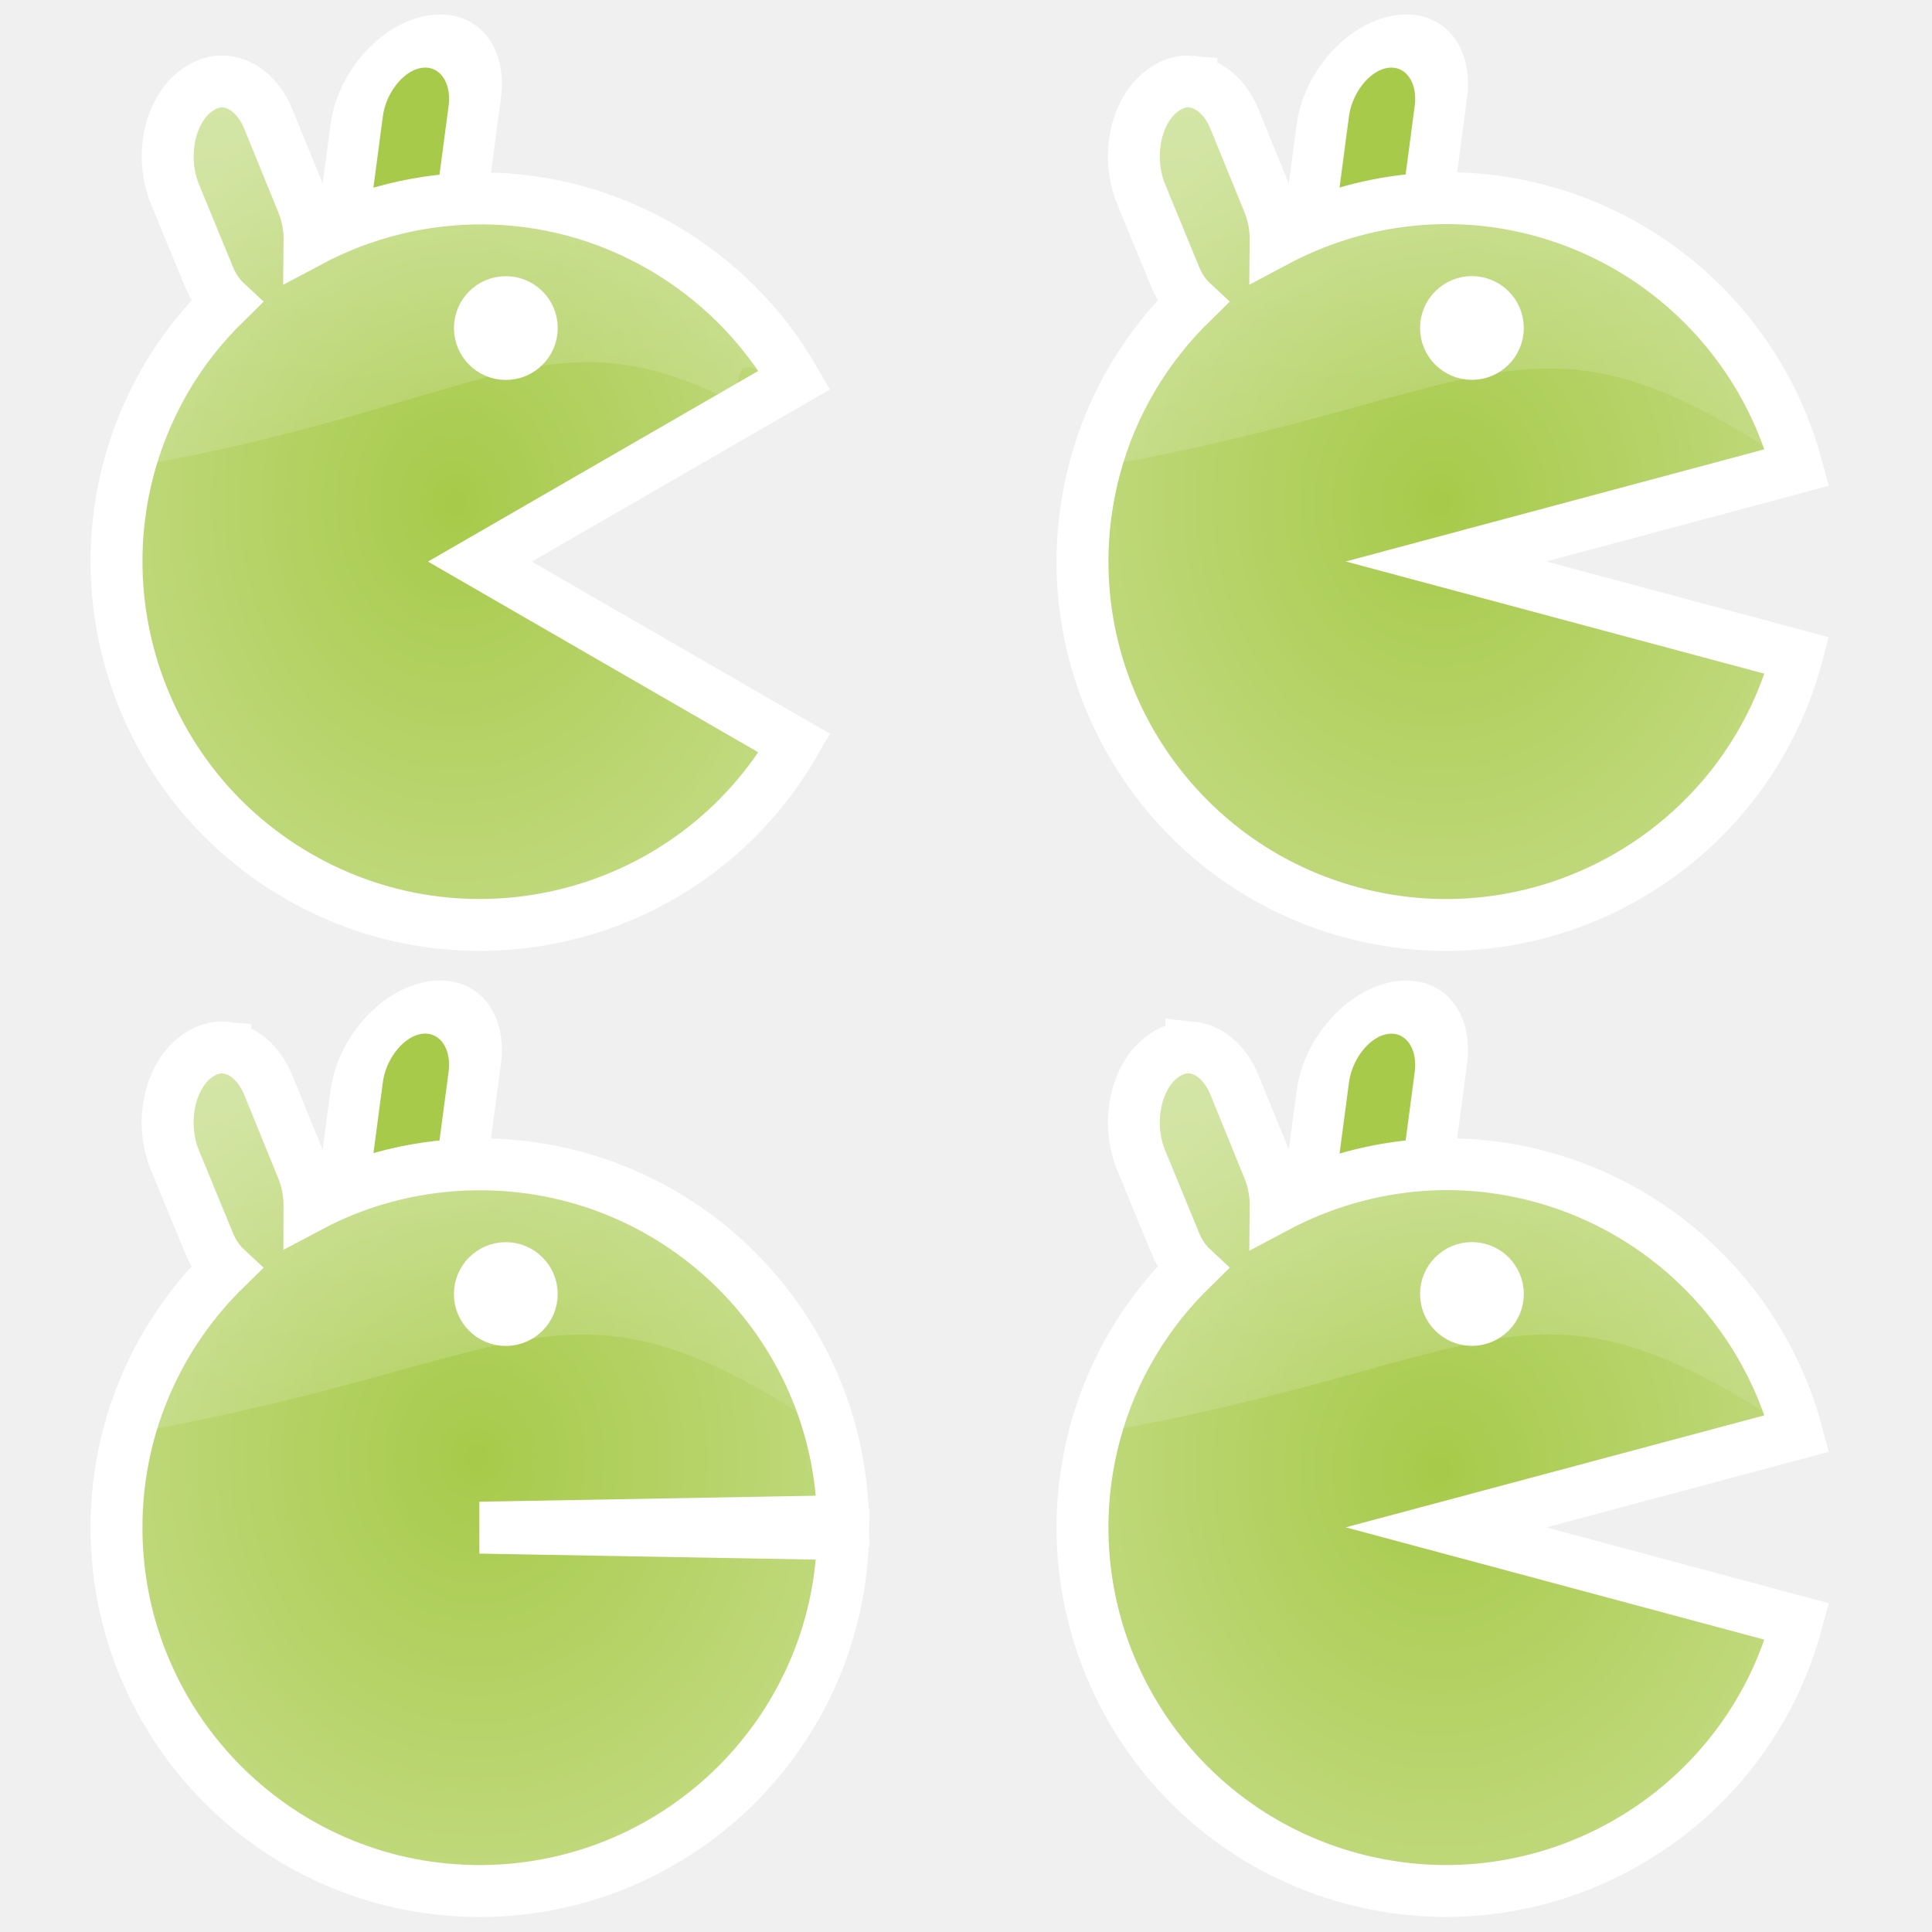
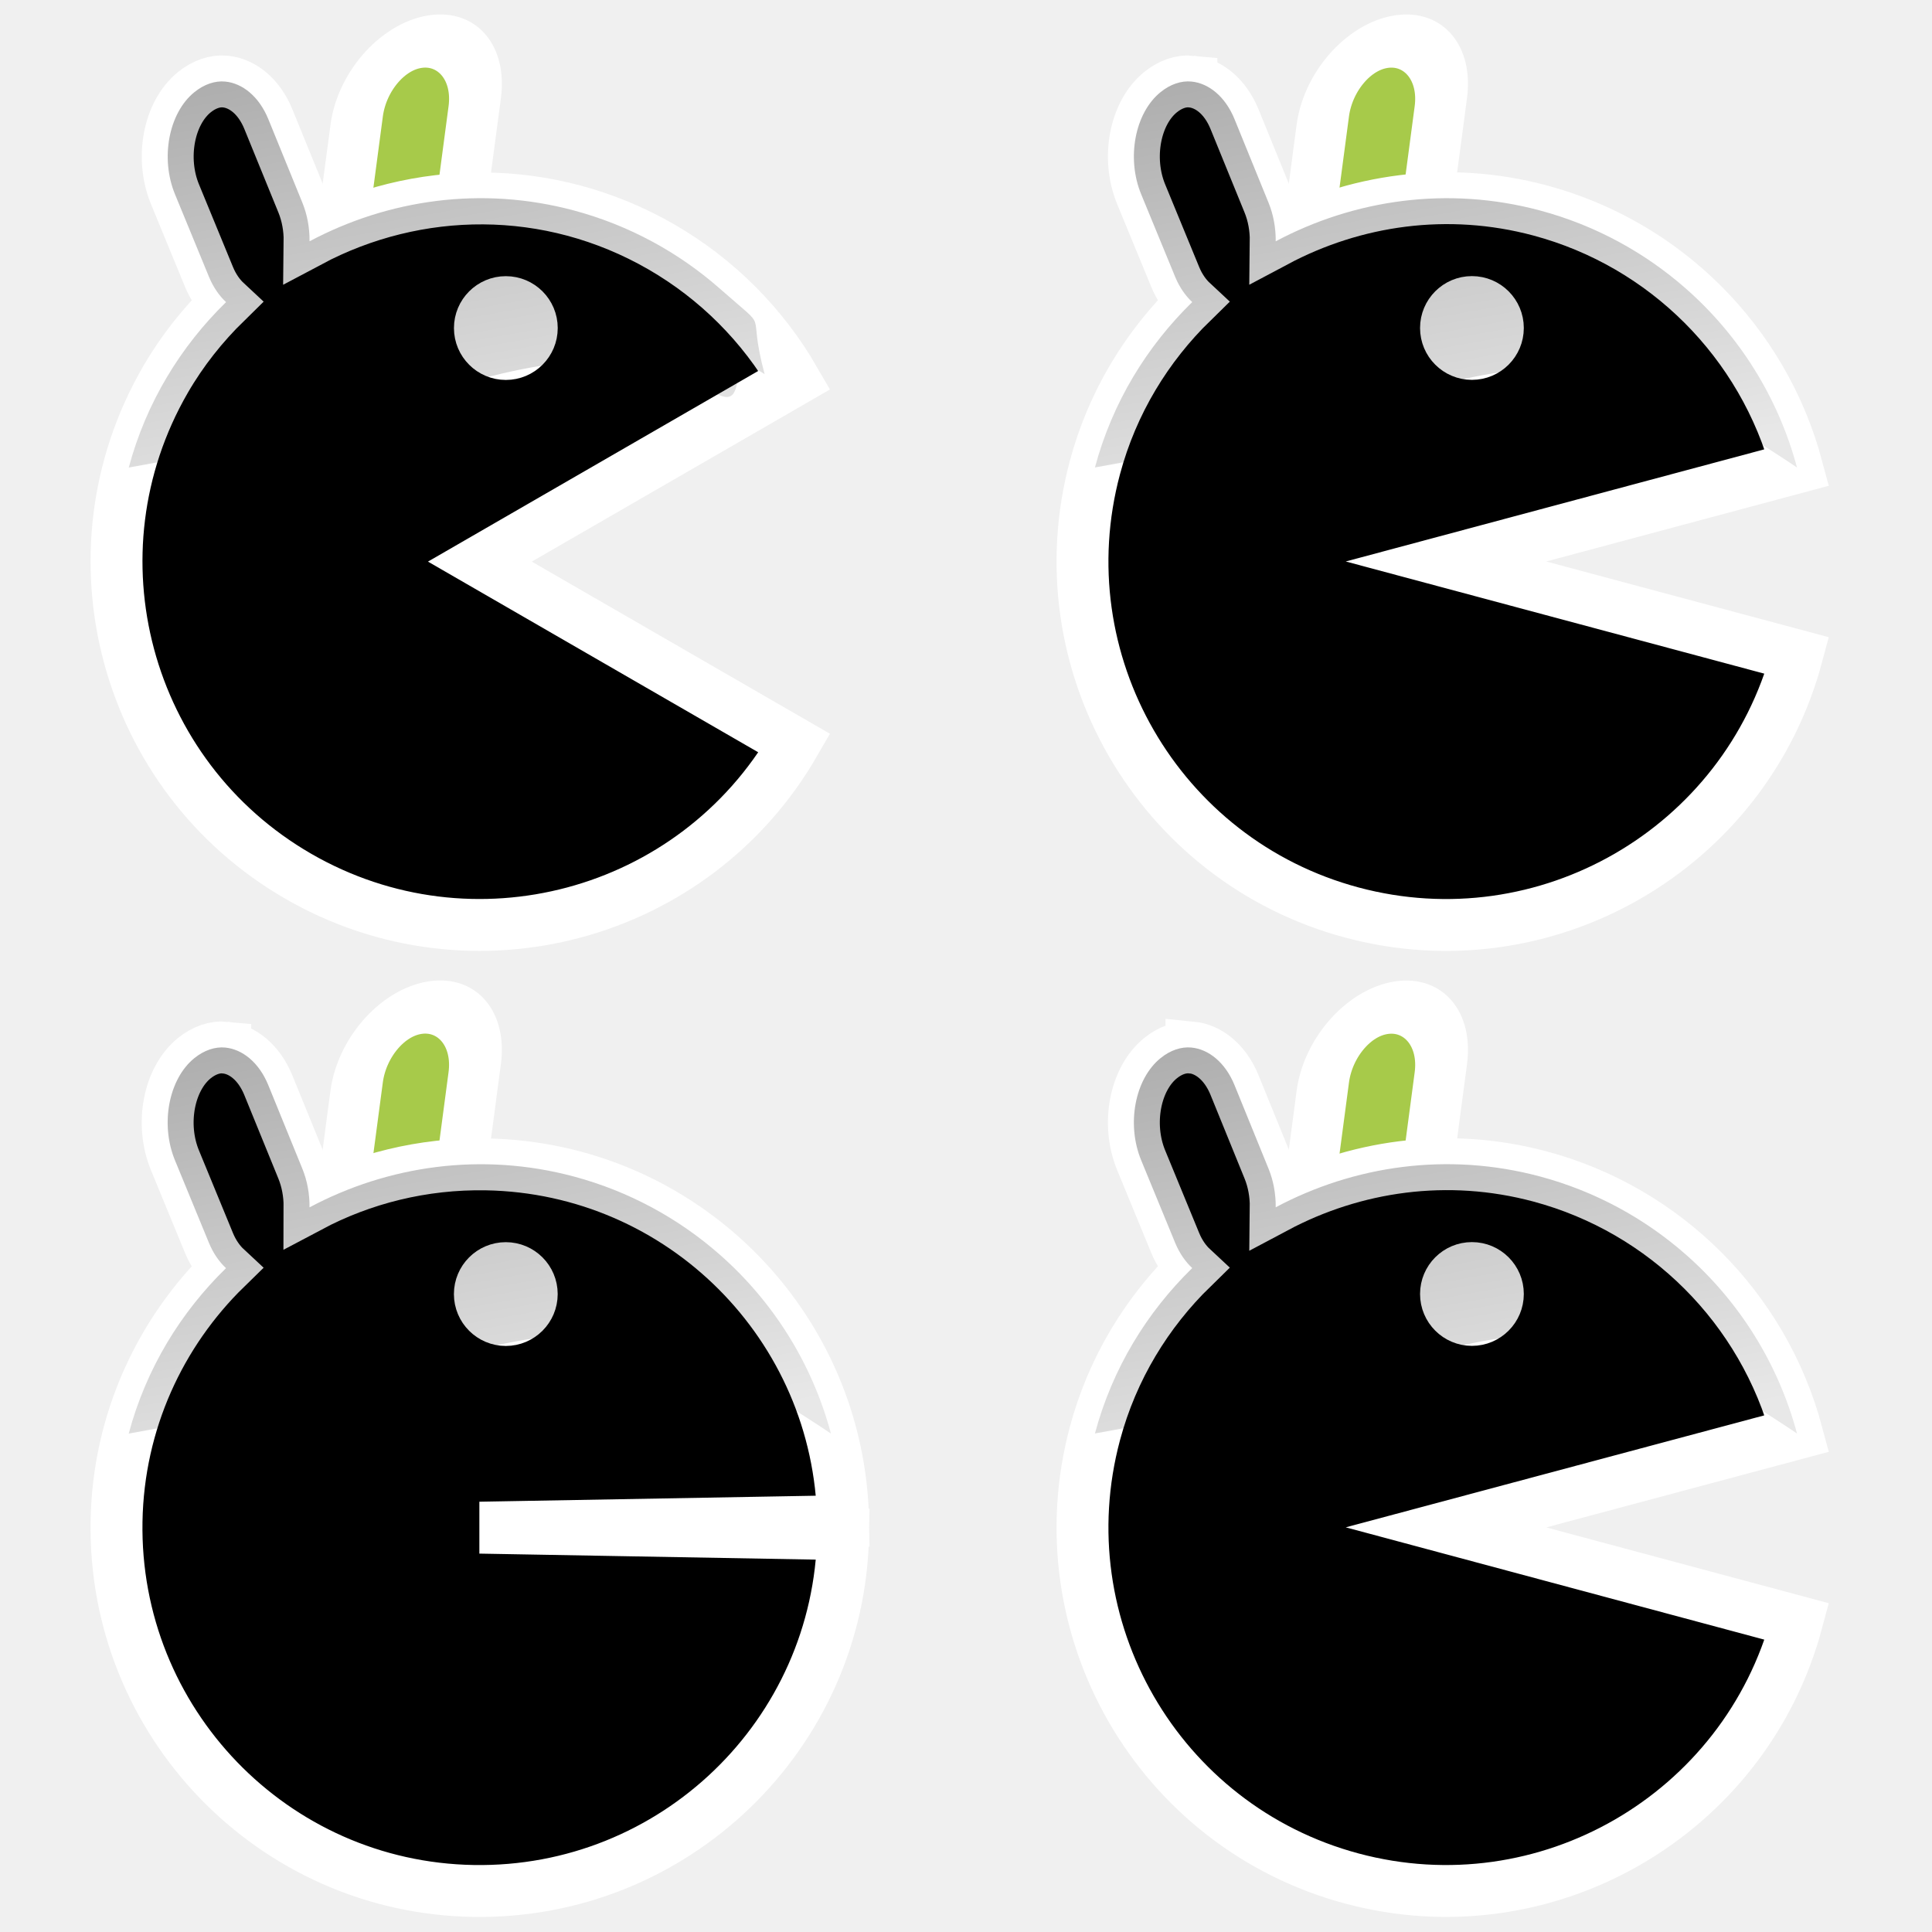
<svg xmlns="http://www.w3.org/2000/svg" xmlns:xlink="http://www.w3.org/1999/xlink" height="128" width="128" version="1.1">
  <defs>
    <linearGradient id="linearGradient4680">
-       <stop stop-color="#a7ca4a" offset="0" />
-       <stop stop-color="#c1da7f" offset="1" />
+       <stop stop-colorF="#a7ca4a" offset="0" />
+       <stop stop-colorF="#c1da7f" offset="1" />
    </linearGradient>
    <linearGradient id="linearGradient4660">
-       <stop stop-color="#FFF" stop-opacity="0.335" offset="0" />
-       <stop stop-color="#FFF" stop-opacity="0.089" offset="1" />
+       <stop stop-colorF="#FFF" stop-opacity="0.335" offset="0" />
+       <stop stop-colorF="#FFF" stop-opacity="0.089" offset="1" />
    </linearGradient>
    <linearGradient id="linearGradient4666" x1="42.203" xlink:href="#linearGradient4660" gradientUnits="userSpaceOnUse" y1="27.402" gradientTransform="translate(0,64)" x2="45.524" y2="45.927" />
    <linearGradient id="linearGradient4674" x1="42.203" xlink:href="#linearGradient4660" gradientUnits="userSpaceOnUse" y1="27.402" gradientTransform="translate(-31.99975,32)" x2="45.524" y2="45.927" />
    <linearGradient id="linearGradient4676" x1="42.203" xlink:href="#linearGradient4660" gradientUnits="userSpaceOnUse" y1="27.402" gradientTransform="translate(-31.99975,64)" x2="45.524" y2="45.927" />
    <radialGradient id="radialGradient4688" xlink:href="#linearGradient4680" gradientUnits="userSpaceOnUse" cy="45.362" cx="15.879" gradientTransform="matrix(1,0,0,1.150195,0,57.12886)" r="15.001" />
    <radialGradient id="radialGradient4696" xlink:href="#linearGradient4680" gradientUnits="userSpaceOnUse" cy="45.753" cx="47.76" gradientTransform="matrix(1,0,0,1.168399,0,56.29531)" r="14.771" />
    <radialGradient id="radialGradient4742" xlink:href="#linearGradient4680" gradientUnits="userSpaceOnUse" cy="13.753" cx="47.76" gradientTransform="matrix(1,0,0,1.168399,0,61.68408)" r="14.771" />
    <linearGradient id="linearGradient4744" x1="42.203" xlink:href="#linearGradient4660" gradientUnits="userSpaceOnUse" y1="27.402" gradientTransform="translate(0,32)" x2="45.524" y2="45.927" />
    <radialGradient id="radialGradient4746" xlink:href="#linearGradient4680" gradientUnits="userSpaceOnUse" cy="13.748" cx="15.061" gradientTransform="matrix(1,0,0,1.226864,0,60.881)" r="14.064" />
  </defs>
  <g transform="matrix(1.718753,0,0,1.718753,13.30056,-91.301)" fill-rule="nonzero">
    <path stroke-linejoin="miter" d="m60.033,102.14c1.276,0,2.303,1.208,2.303,2.71v3.462c0,1.501-1.027,2.71-2.303,2.71s-2.303-1.208-2.303-2.71v-3.462c0-1.501,1.027-2.71,2.303-2.71z" stroke-dashoffset="7.5" transform="matrix(0.9879606,-0.1547055,-0.1314615,0.9913213,0,0)" stroke="#FFF" stroke-linecap="square" stroke-miterlimit="4" stroke-width="2.042" fill="#a7ca4a" />
    <path stroke-linejoin="miter" d="M38.188,93.5c-0.398-0.039-0.816,0.106-1.188,0.406-0.993,0.801-1.323,2.55-0.75,3.938l1.312,3.188c0.166,0.401,0.398,0.729,0.656,0.969-1.739,1.697-3.075,3.857-3.75,6.375-2.001,7.468,2.438,15.155,9.906,17.156,7.468,2.001,15.155-2.438,17.156-9.906l-13.53-3.63,13.531-3.62c-1.294-4.831-5.075-8.612-9.906-9.906-3.564-0.955-7.168-0.419-10.188,1.188,0.006-0.506-0.086-1.028-0.281-1.5l-1.312-3.224c-0.358-0.868-0.994-1.373-1.656-1.438z" stroke-dashoffset="7.5" stroke="#FFF" stroke-linecap="square" stroke-miterlimit="4" stroke-dasharray="none" stroke-width="2" fill="url(#radialGradient4696)" />
    <path stroke-linejoin="miter" d="m17.446,7.165c0,0.695-0.564,1.259-1.259,1.259-0.695,0-1.259-0.564-1.259-1.259,0-0.695,0.564-1.259,1.259-1.259,0.695,0,1.259,0.564,1.259,1.259z" stroke-dashoffset="7.5" transform="matrix(1.191429,0,0,1.191429,29.71429,94.46286)" stroke="#FFF" stroke-linecap="square" stroke-miterlimit="4" stroke-dasharray="none" stroke-width="0.839" fill="#FFF" />
    <path d="M38.188,93.5c-0.398-0.039-0.816,0.106-1.188,0.406-0.993,0.801-1.323,2.55-0.75,3.938l1.312,3.188c0.166,0.401,0.398,0.729,0.656,0.969-1.739,1.697-3.075,3.857-3.75,6.375,15.799-2.791,16.692-6.972,27.062,0-0.726-2.711-2.235-5.091-4.273-6.886-1.594-1.405-3.512-2.452-5.633-3.02-3.564-0.955-7.168-0.419-10.188,1.188,0.006-0.506-0.086-1.028-0.281-1.5l-1.311-3.22c-0.358-0.868-0.994-1.373-1.656-1.438z" fill="url(#linearGradient4666)" />
  </g>
  <g transform="matrix(1.718743,0,0,1.718743,13.3009,-100.2999)" fill-rule="nonzero">
    <path stroke-linejoin="miter" d="m55.646,69.172c1.276,0,2.303,1.208,2.303,2.71v3.462c0,1.501-1.027,2.71-2.303,2.71s-2.303-1.208-2.303-2.71v-3.462c0-1.501,1.027-2.71,2.303-2.71z" stroke-dashoffset="7.5" transform="matrix(0.9879606,-0.1547055,-0.1314615,0.9913213,0,0)" stroke="#FFF" stroke-linecap="square" stroke-miterlimit="4" stroke-width="2.042" fill="#a7ca4a" />
    <path stroke-linejoin="miter" d="M38.188,61.5c-0.398-0.039-0.816,0.106-1.188,0.406-0.993,0.801-1.323,2.55-0.75,3.938l1.312,3.188c0.166,0.401,0.398,0.729,0.656,0.969-1.739,1.697-3.075,3.857-3.75,6.375-2.001,7.468,2.438,15.155,9.906,17.156,7.468,2.001,15.155-2.438,17.156-9.906l-13.53-3.626,13.531-3.625c-1.294-4.831-5.075-8.612-9.906-9.906-3.564-0.955-7.168-0.419-10.188,1.188,0.006-0.506-0.086-1.028-0.281-1.5l-1.312-3.218c-0.358-0.868-0.994-1.373-1.656-1.438z" stroke-dashoffset="7.5" stroke="#FFF" stroke-linecap="square" stroke-miterlimit="4" stroke-dasharray="none" stroke-width="2" fill="url(#radialGradient4742)" />
    <path stroke-linejoin="miter" d="m17.446,7.165c0,0.695-0.564,1.259-1.259,1.259-0.695,0-1.259-0.564-1.259-1.259,0-0.695,0.564-1.259,1.259-1.259,0.695,0,1.259,0.564,1.259,1.259z" stroke-dashoffset="7.5" transform="matrix(1.191429,0,0,1.191429,29.71429,62.46286)" stroke="#FFF" stroke-linecap="square" stroke-miterlimit="4" stroke-dasharray="none" stroke-width="0.839" fill="#FFF" />
    <path d="M38.188,61.5c-0.398-0.039-0.816,0.106-1.188,0.406-0.993,0.801-1.323,2.55-0.75,3.938l1.312,3.188c0.166,0.401,0.398,0.729,0.656,0.969-1.739,1.697-3.075,3.857-3.75,6.375,15.799-2.791,16.692-6.972,27.062,0-0.726-2.711-2.235-5.091-4.273-6.886-1.594-1.405-3.512-2.452-5.633-3.02-3.564-0.955-7.168-0.419-10.188,1.188,0.006-0.506-0.086-1.028-0.281-1.5l-1.311-3.22c-0.358-0.868-0.994-1.373-1.656-1.438z" fill="url(#linearGradient4744)" />
  </g>
  <g transform="matrix(1.719187,0,0,1.719187,4.284556,-91.34049)" fill-rule="nonzero">
    <path stroke-linejoin="miter" d="m26.956,96.974c1.276,0,2.303,1.208,2.303,2.71v3.462c0,1.501-1.027,2.71-2.303,2.71s-2.303-1.208-2.303-2.71v-3.462c0-1.501,1.027-2.71,2.303-2.71z" stroke-dashoffset="7.5" transform="matrix(0.9879606,-0.1547055,-0.1314615,0.9913213,0,0)" stroke="#FFF" stroke-linecap="square" stroke-miterlimit="4" stroke-width="2.042" fill="#a7ca4a" />
    <path stroke-linejoin="miter" d="M6.188,93.5c-0.397-0.039-0.815,0.106-1.188,0.406-0.993,0.801-1.323,2.55-0.75,3.938l1.312,3.188c0.166,0.4,0.398,0.73,0.656,0.97-2.541,2.48-4.152,5.92-4.219,9.75-0.135,7.73,6.019,14.12,13.75,14.25,7.731,0.13,14.115-6.02,14.25-13.75l-14-0.25,14-0.25c-0.132-7.54-6.209-13.618-13.75-13.75-2.456-0.043-4.786,0.549-6.812,1.625,0.002-0.496-0.09-1.006-0.281-1.469l-1.312-3.218c-0.358-0.868-0.994-1.373-1.656-1.438z" stroke-dashoffset="7.5" stroke="#FFF" stroke-linecap="square" stroke-miterlimit="4" stroke-dasharray="none" stroke-width="2" fill="url(#radialGradient4688)" />
    <path stroke-linejoin="miter" d="m17.446,7.165c0,0.695-0.564,1.259-1.259,1.259-0.695,0-1.259-0.564-1.259-1.259,0-0.695,0.564-1.259,1.259-1.259,0.695,0,1.259,0.564,1.259,1.259z" stroke-dashoffset="7.5" transform="matrix(1.191429,0,0,1.191429,-2.285714,94.46286)" stroke="#FFF" stroke-linecap="square" stroke-miterlimit="4" stroke-dasharray="none" stroke-width="0.839" fill="#FFF" />
    <path d="m6.188,93.5c-0.397-0.039-0.815,0.106-1.188,0.406-0.993,0.801-1.323,2.55-0.75,3.938l1.312,3.188c0.166,0.401,0.398,0.729,0.656,0.969-1.739,1.697-3.075,3.857-3.75,6.375,15.799-2.791,16.692-6.972,27.062,0-0.726-2.711-2.235-5.091-4.273-6.886-1.594-1.405-3.512-2.452-5.633-3.02-3.564-0.955-7.168-0.419-10.188,1.188,0.006-0.506-0.086-1.028-0.281-1.5l-1.312-3.22c-0.358-0.868-0.994-1.373-1.656-1.438z" fill="url(#linearGradient4676)" />
  </g>
  <g transform="matrix(1.719146,0,0,1.719146,4.287877,-100.3237)" fill-rule="nonzero">
    <path stroke-linejoin="miter" d="m22.569,64.009c1.276,0,2.303,1.208,2.303,2.71v3.462c0,1.501-1.027,2.71-2.303,2.71s-2.303-1.208-2.303-2.71v-3.462c0-1.501,1.027-2.71,2.303-2.71z" stroke-dashoffset="7.5" transform="matrix(0.9879606,-0.1547055,-0.1314615,0.9913213,0,0)" stroke="#FFF" stroke-linecap="square" stroke-miterlimit="4" stroke-width="2.042" fill="#a7ca4a" />
    <path stroke-linejoin="miter" d="M6.188,61.5c-0.397-0.039-0.815,0.106-1.188,0.406-0.993,0.801-1.323,2.55-0.75,3.938l1.312,3.188c0.166,0.401,0.398,0.728,0.656,0.968-0.892,0.873-1.689,1.866-2.344,3-3.866,6.696-1.571,15.259,5.125,19.125,6.696,3.866,15.259,1.571,19.125-5.125l-12.125-7,12.125-7c-1.229-2.128-2.997-3.896-5.125-5.125-4.34-2.506-9.441-2.411-13.562-0.219,0.006-0.506-0.086-1.027-0.281-1.5l-1.312-3.218c-0.358-0.868-0.994-1.373-1.656-1.438z" stroke-dashoffset="7.5" stroke="#FFF" stroke-linecap="square" stroke-miterlimit="4" stroke-dasharray="none" stroke-width="2" fill="url(#radialGradient4746)" />
    <path stroke-linejoin="miter" d="m17.446,7.165c0,0.695-0.564,1.259-1.259,1.259-0.695,0-1.259-0.564-1.259-1.259,0-0.695,0.564-1.259,1.259-1.259,0.695,0,1.259,0.564,1.259,1.259z" stroke-dashoffset="7.5" transform="matrix(1.191429,0,0,1.191429,-2.285714,62.46286)" stroke="#FFF" stroke-linecap="square" stroke-miterlimit="4" stroke-dasharray="none" stroke-width="0.839" fill="#FFF" />
    <path fill="url(#linearGradient4674)" d="m6.188,61.5c-0.397-0.039-0.815,0.106-1.188,0.406-0.993,0.801-1.323,2.55-0.75,3.938l1.312,3.188c0.166,0.401,0.398,0.728,0.656,0.968-1.739,1.697-3.075,3.857-3.75,6.375,13.394-2.366,15.939-6.004,22.722-2.808,1.218,0.574,0.205-1.852,1.783-0.791-0.726-2.711,0.321-1.492-1.717-3.288-1.594-1.405-3.512-2.452-5.633-3.02-3.564-0.955-7.168-0.419-10.188,1.188,0.006-0.506-0.086-1.028-0.281-1.5l-1.312-3.218c-0.358-0.868-0.994-1.373-1.656-1.438z" />
  </g>
</svg>
